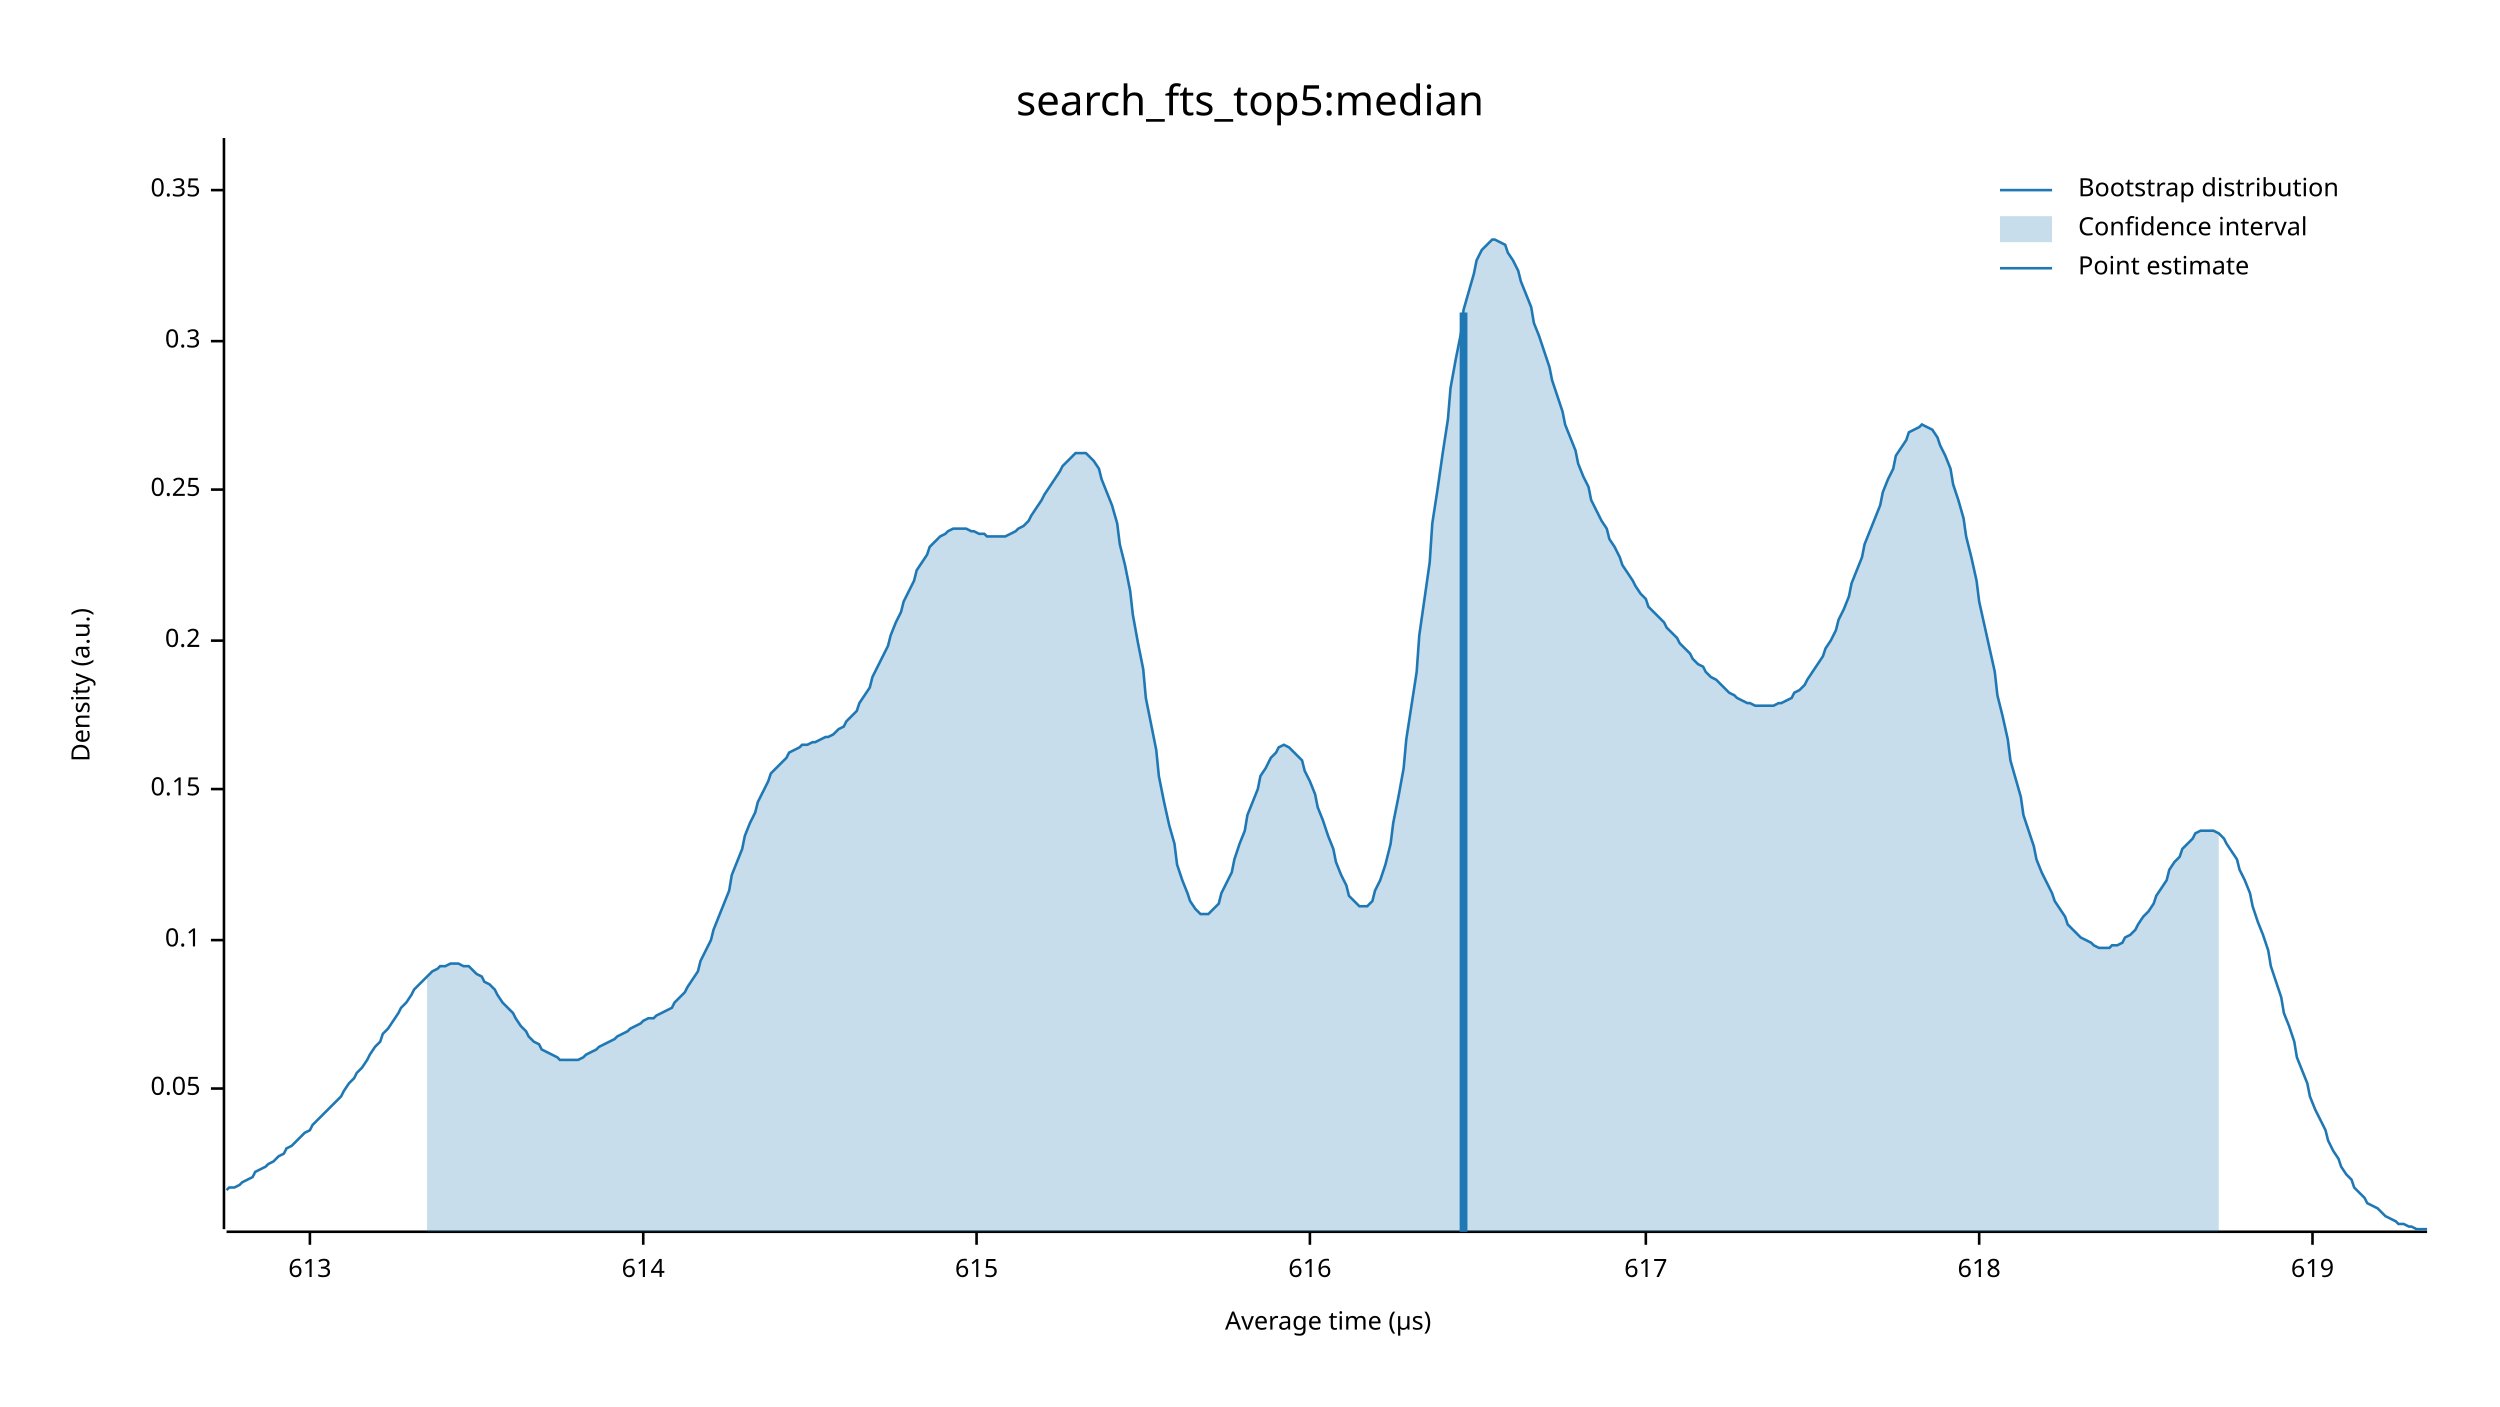
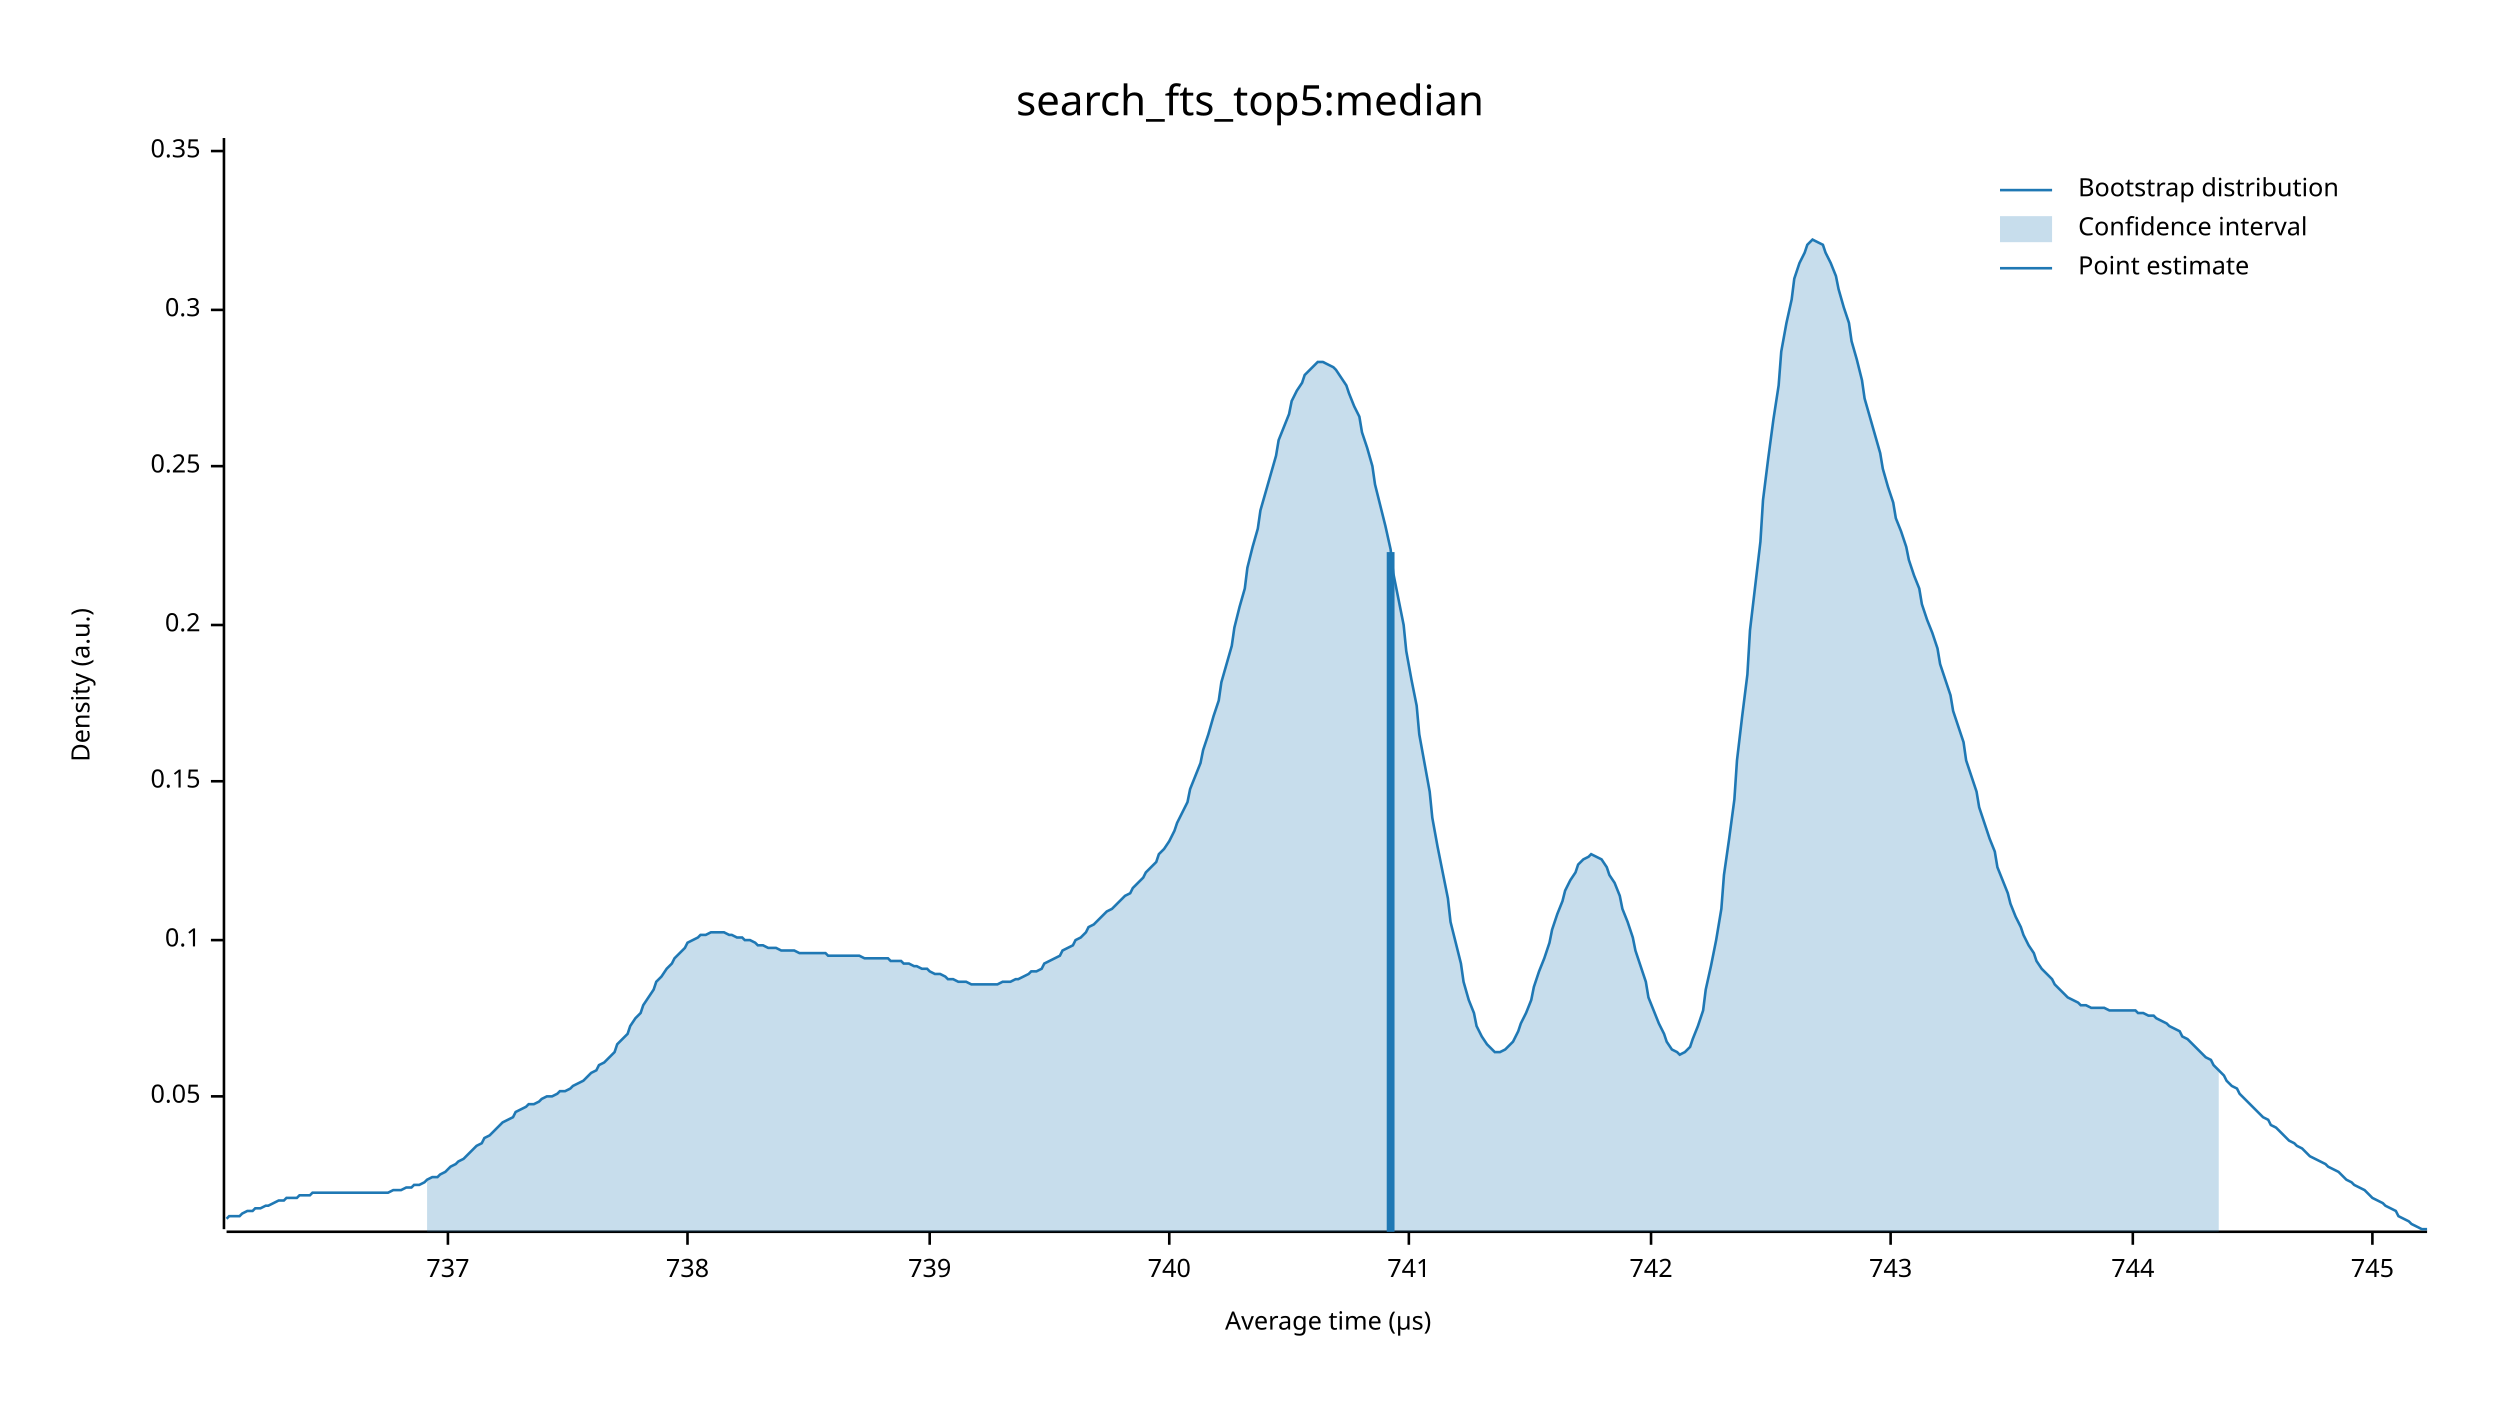
<svg xmlns="http://www.w3.org/2000/svg" width="960" height="540" viewBox="0 0 960 540">
  <text x="480" y="32" dy="0.76em" text-anchor="middle" font-family="sans-serif" font-size="16.129" opacity="1" fill="#000000">
search_fts_top5:median
</text>
  <text x="27" y="263" dy="0.76em" text-anchor="middle" font-family="sans-serif" font-size="9.677" opacity="1" fill="#000000" transform="rotate(270, 27, 263)">
Density (a.u.)
</text>
  <text x="510" y="513" dy="-0.5ex" text-anchor="middle" font-family="sans-serif" font-size="9.677" opacity="1" fill="#000000">
Average time (µs)
</text>
  <polyline fill="none" opacity="1" stroke="#000000" stroke-width="1" points="86,53 86,472 " />
-   <text x="77" y="418" dy="0.5ex" text-anchor="end" font-family="sans-serif" font-size="9.677" opacity="1" fill="#000000">
+   <text x="77" y="421" dy="0.5ex" text-anchor="end" font-family="sans-serif" font-size="9.677" opacity="1" fill="#000000">
0.05
</text>
-   <polyline fill="none" opacity="1" stroke="#000000" stroke-width="1" points="81,418 86,418 " />
+   <polyline fill="none" opacity="1" stroke="#000000" stroke-width="1" points="81,421 86,421 " />
  <text x="77" y="361" dy="0.5ex" text-anchor="end" font-family="sans-serif" font-size="9.677" opacity="1" fill="#000000">
0.1
</text>
  <polyline fill="none" opacity="1" stroke="#000000" stroke-width="1" points="81,361 86,361 " />
-   <text x="77" y="303" dy="0.5ex" text-anchor="end" font-family="sans-serif" font-size="9.677" opacity="1" fill="#000000">
+   <text x="77" y="300" dy="0.5ex" text-anchor="end" font-family="sans-serif" font-size="9.677" opacity="1" fill="#000000">
0.15
</text>
-   <polyline fill="none" opacity="1" stroke="#000000" stroke-width="1" points="81,303 86,303 " />
-   <text x="77" y="246" dy="0.5ex" text-anchor="end" font-family="sans-serif" font-size="9.677" opacity="1" fill="#000000">
+   <polyline fill="none" opacity="1" stroke="#000000" stroke-width="1" points="81,300 86,300 " />
+   <text x="77" y="240" dy="0.5ex" text-anchor="end" font-family="sans-serif" font-size="9.677" opacity="1" fill="#000000">
0.2
</text>
-   <polyline fill="none" opacity="1" stroke="#000000" stroke-width="1" points="81,246 86,246 " />
-   <text x="77" y="188" dy="0.5ex" text-anchor="end" font-family="sans-serif" font-size="9.677" opacity="1" fill="#000000">
+   <polyline fill="none" opacity="1" stroke="#000000" stroke-width="1" points="81,240 86,240 " />
+   <text x="77" y="179" dy="0.5ex" text-anchor="end" font-family="sans-serif" font-size="9.677" opacity="1" fill="#000000">
0.25
</text>
-   <polyline fill="none" opacity="1" stroke="#000000" stroke-width="1" points="81,188 86,188 " />
-   <text x="77" y="131" dy="0.5ex" text-anchor="end" font-family="sans-serif" font-size="9.677" opacity="1" fill="#000000">
+   <polyline fill="none" opacity="1" stroke="#000000" stroke-width="1" points="81,179 86,179 " />
+   <text x="77" y="119" dy="0.5ex" text-anchor="end" font-family="sans-serif" font-size="9.677" opacity="1" fill="#000000">
0.3
</text>
-   <polyline fill="none" opacity="1" stroke="#000000" stroke-width="1" points="81,131 86,131 " />
-   <text x="77" y="73" dy="0.5ex" text-anchor="end" font-family="sans-serif" font-size="9.677" opacity="1" fill="#000000">
+   <polyline fill="none" opacity="1" stroke="#000000" stroke-width="1" points="81,119 86,119 " />
+   <text x="77" y="58" dy="0.5ex" text-anchor="end" font-family="sans-serif" font-size="9.677" opacity="1" fill="#000000">
0.35
</text>
-   <polyline fill="none" opacity="1" stroke="#000000" stroke-width="1" points="81,73 86,73 " />
+   <polyline fill="none" opacity="1" stroke="#000000" stroke-width="1" points="81,58 86,58 " />
  <polyline fill="none" opacity="1" stroke="#000000" stroke-width="1" points="87,473 932,473 " />
-   <text x="119" y="483" dy="0.76em" text-anchor="middle" font-family="sans-serif" font-size="9.677" opacity="1" fill="#000000">
- 613
+   <text x="172" y="483" dy="0.76em" text-anchor="middle" font-family="sans-serif" font-size="9.677" opacity="1" fill="#000000">
+ 737
</text>
-   <polyline fill="none" opacity="1" stroke="#000000" stroke-width="1" points="119,473 119,478 " />
-   <text x="247" y="483" dy="0.76em" text-anchor="middle" font-family="sans-serif" font-size="9.677" opacity="1" fill="#000000">
- 614
+   <polyline fill="none" opacity="1" stroke="#000000" stroke-width="1" points="172,473 172,478 " />
+   <text x="264" y="483" dy="0.76em" text-anchor="middle" font-family="sans-serif" font-size="9.677" opacity="1" fill="#000000">
+ 738
</text>
-   <polyline fill="none" opacity="1" stroke="#000000" stroke-width="1" points="247,473 247,478 " />
-   <text x="375" y="483" dy="0.76em" text-anchor="middle" font-family="sans-serif" font-size="9.677" opacity="1" fill="#000000">
- 615
+   <polyline fill="none" opacity="1" stroke="#000000" stroke-width="1" points="264,473 264,478 " />
+   <text x="357" y="483" dy="0.76em" text-anchor="middle" font-family="sans-serif" font-size="9.677" opacity="1" fill="#000000">
+ 739
</text>
-   <polyline fill="none" opacity="1" stroke="#000000" stroke-width="1" points="375,473 375,478 " />
-   <text x="503" y="483" dy="0.76em" text-anchor="middle" font-family="sans-serif" font-size="9.677" opacity="1" fill="#000000">
- 616
+   <polyline fill="none" opacity="1" stroke="#000000" stroke-width="1" points="357,473 357,478 " />
+   <text x="449" y="483" dy="0.76em" text-anchor="middle" font-family="sans-serif" font-size="9.677" opacity="1" fill="#000000">
+ 740
</text>
-   <polyline fill="none" opacity="1" stroke="#000000" stroke-width="1" points="503,473 503,478 " />
-   <text x="632" y="483" dy="0.76em" text-anchor="middle" font-family="sans-serif" font-size="9.677" opacity="1" fill="#000000">
- 617
+   <polyline fill="none" opacity="1" stroke="#000000" stroke-width="1" points="449,473 449,478 " />
+   <text x="541" y="483" dy="0.76em" text-anchor="middle" font-family="sans-serif" font-size="9.677" opacity="1" fill="#000000">
+ 741
</text>
-   <polyline fill="none" opacity="1" stroke="#000000" stroke-width="1" points="632,473 632,478 " />
-   <text x="760" y="483" dy="0.76em" text-anchor="middle" font-family="sans-serif" font-size="9.677" opacity="1" fill="#000000">
- 618
+   <polyline fill="none" opacity="1" stroke="#000000" stroke-width="1" points="541,473 541,478 " />
+   <text x="634" y="483" dy="0.76em" text-anchor="middle" font-family="sans-serif" font-size="9.677" opacity="1" fill="#000000">
+ 742
</text>
-   <polyline fill="none" opacity="1" stroke="#000000" stroke-width="1" points="760,473 760,478 " />
-   <text x="888" y="483" dy="0.76em" text-anchor="middle" font-family="sans-serif" font-size="9.677" opacity="1" fill="#000000">
- 619
+   <polyline fill="none" opacity="1" stroke="#000000" stroke-width="1" points="634,473 634,478 " />
+   <text x="726" y="483" dy="0.76em" text-anchor="middle" font-family="sans-serif" font-size="9.677" opacity="1" fill="#000000">
+ 743
</text>
-   <polyline fill="none" opacity="1" stroke="#000000" stroke-width="1" points="888,473 888,478 " />
-   <polyline fill="none" opacity="1" stroke="#1F78B4" stroke-width="1" points="87,457 88,456 90,456 92,455 93,454 95,453 97,452 98,450 100,449 102,448 103,447 105,446 107,444 109,443 110,441 112,440 114,438 115,437 117,435 119,434 120,432 122,430 124,428 125,427 127,425 129,423 131,421 132,419 134,416 136,414 137,412 139,410 141,407 142,405 144,402 146,400 147,397 149,395 151,392 153,389 154,387 156,385 158,382 159,380 161,378 163,376 164,375 166,373 168,372 169,371 171,371 173,370 175,370 176,370 178,371 180,371 181,372 183,374 185,375 186,377 188,378 190,380 191,382 193,385 195,387 197,389 198,391 200,394 202,396 203,398 205,400 207,401 208,403 210,404 212,405 214,406 215,407 217,407 219,407 220,407 222,407 224,406 225,405 227,404 229,403 230,402 232,401 234,400 236,399 237,398 239,397 241,396 242,395 244,394 246,393 247,392 249,391 251,391 252,390 254,389 256,388 258,387 259,385 261,383 263,381 264,379 266,376 268,373 269,369 271,365 273,361 274,357 276,352 278,347 280,342 281,336 283,331 285,326 286,321 288,316 290,312 291,308 293,304 295,300 296,297 298,295 300,293 302,291 303,289 305,288 307,287 308,286 310,286 312,285 313,285 315,284 317,283 318,283 320,282 322,280 324,279 325,277 327,275 329,273 330,270 332,267 334,264 335,260 337,256 339,252 341,248 342,244 344,239 346,235 347,231 349,227 351,223 352,219 354,216 356,213 357,210 359,208 361,206 363,205 364,204 366,203 368,203 369,203 371,203 373,204 374,204 376,205 378,205 379,206 381,206 383,206 385,206 386,206 388,205 390,204 391,203 393,202 395,200 396,198 398,195 400,192 401,190 403,187 405,184 407,181 408,179 410,177 412,175 413,174 415,174 417,174 418,175 420,177 422,180 423,184 425,189 427,194 429,201 430,209 432,217 434,227 435,236 437,247 439,257 440,268 442,278 444,288 445,298 447,308 449,317 451,324 452,332 454,338 456,343 457,346 459,349 461,351 462,351 464,351 466,349 468,347 469,343 471,339 473,335 474,330 476,324 478,319 479,313 481,308 483,303 484,298 486,295 488,291 490,289 491,287 493,286 495,287 496,288 498,290 500,292 501,296 503,300 505,305 506,310 508,315 510,321 512,326 513,331 515,336 517,340 518,344 520,346 522,348 523,348 525,348 527,346 528,342 530,338 532,332 534,324 535,316 537,306 539,295 540,284 542,271 544,258 545,244 547,230 549,216 550,201 552,188 554,174 556,161 557,149 559,138 561,128 562,119 564,112 566,105 567,100 569,96 571,94 573,92 574,92 576,93 578,94 579,97 581,100 583,104 584,108 586,113 588,118 589,124 591,129 593,135 595,141 596,146 598,152 600,158 601,163 603,168 605,173 606,178 608,183 610,187 611,192 613,196 615,200 617,203 618,207 620,210 622,214 623,217 625,220 627,223 628,225 630,228 632,230 633,233 635,235 637,237 639,239 640,241 642,243 644,245 645,247 647,249 649,251 650,253 652,255 654,256 655,258 657,260 659,261 661,263 662,264 664,266 666,267 667,268 669,269 671,270 672,270 674,271 676,271 677,271 679,271 681,271 683,270 684,270 686,269 688,268 689,266 691,265 693,263 694,261 696,258 698,255 700,252 701,249 703,246 705,242 706,238 708,234 710,229 711,224 713,219 715,214 716,209 718,204 720,199 722,194 723,189 725,184 727,180 728,175 730,172 732,169 733,166 735,165 737,164 738,163 740,164 742,165 744,168 745,171 747,175 749,180 750,186 752,192 754,199 755,206 757,214 759,223 760,231 762,240 764,249 766,258 767,267 769,275 771,284 772,292 774,299 776,306 777,313 779,319 781,325 782,330 784,335 786,339 788,343 789,346 791,349 793,352 794,355 796,357 798,359 799,360 801,361 803,362 804,363 806,364 808,364 810,364 811,363 813,363 815,362 816,360 818,359 820,357 821,355 823,352 825,350 827,347 828,344 830,341 832,338 833,334 835,331 837,329 838,326 840,324 842,322 843,320 845,319 847,319 849,319 850,319 852,320 854,322 855,324 857,327 859,330 860,334 862,338 864,343 865,348 867,354 869,359 871,365 872,371 874,377 876,383 877,389 879,394 881,400 882,406 884,411 886,416 887,421 889,426 891,430 893,434 894,438 896,442 898,445 899,448 901,451 903,453 904,456 906,458 908,460 909,462 911,463 913,464 915,466 916,467 918,468 920,469 921,470 923,470 925,471 926,471 928,472 930,472 932,472 " />
-   <polygon opacity="0.25" fill="#1F78B4" points="164,375 166,373 168,372 169,371 171,371 173,370 175,370 176,370 178,371 180,371 181,372 183,374 185,375 186,377 188,378 190,380 191,382 193,385 195,387 197,389 198,391 200,394 202,396 203,398 205,400 207,401 208,403 210,404 212,405 214,406 215,407 217,407 219,407 220,407 222,407 224,406 225,405 227,404 229,403 230,402 232,401 234,400 236,399 237,398 239,397 241,396 242,395 244,394 246,393 247,392 249,391 251,391 252,390 254,389 256,388 258,387 259,385 261,383 263,381 264,379 266,376 268,373 269,369 271,365 273,361 274,357 276,352 278,347 280,342 281,336 283,331 285,326 286,321 288,316 290,312 291,308 293,304 295,300 296,297 298,295 300,293 302,291 303,289 305,288 307,287 308,286 310,286 312,285 313,285 315,284 317,283 318,283 320,282 322,280 324,279 325,277 327,275 329,273 330,270 332,267 334,264 335,260 337,256 339,252 341,248 342,244 344,239 346,235 347,231 349,227 351,223 352,219 354,216 356,213 357,210 359,208 361,206 363,205 364,204 366,203 368,203 369,203 371,203 373,204 374,204 376,205 378,205 379,206 381,206 383,206 385,206 386,206 388,205 390,204 391,203 393,202 395,200 396,198 398,195 400,192 401,190 403,187 405,184 407,181 408,179 410,177 412,175 413,174 415,174 417,174 418,175 420,177 422,180 423,184 425,189 427,194 429,201 430,209 432,217 434,227 435,236 437,247 439,257 440,268 442,278 444,288 445,298 447,308 449,317 451,324 452,332 454,338 456,343 457,346 459,349 461,351 462,351 464,351 466,349 468,347 469,343 471,339 473,335 474,330 476,324 478,319 479,313 481,308 483,303 484,298 486,295 488,291 490,289 491,287 493,286 495,287 496,288 498,290 500,292 501,296 503,300 505,305 506,310 508,315 510,321 512,326 513,331 515,336 517,340 518,344 520,346 522,348 523,348 525,348 527,346 528,342 530,338 532,332 534,324 535,316 537,306 539,295 540,284 542,271 544,258 545,244 547,230 549,216 550,201 552,188 554,174 556,161 557,149 559,138 561,128 562,119 564,112 566,105 567,100 569,96 571,94 573,92 574,92 576,93 578,94 579,97 581,100 583,104 584,108 586,113 588,118 589,124 591,129 593,135 595,141 596,146 598,152 600,158 601,163 603,168 605,173 606,178 608,183 610,187 611,192 613,196 615,200 617,203 618,207 620,210 622,214 623,217 625,220 627,223 628,225 630,228 632,230 633,233 635,235 637,237 639,239 640,241 642,243 644,245 645,247 647,249 649,251 650,253 652,255 654,256 655,258 657,260 659,261 661,263 662,264 664,266 666,267 667,268 669,269 671,270 672,270 674,271 676,271 677,271 679,271 681,271 683,270 684,270 686,269 688,268 689,266 691,265 693,263 694,261 696,258 698,255 700,252 701,249 703,246 705,242 706,238 708,234 710,229 711,224 713,219 715,214 716,209 718,204 720,199 722,194 723,189 725,184 727,180 728,175 730,172 732,169 733,166 735,165 737,164 738,163 740,164 742,165 744,168 745,171 747,175 749,180 750,186 752,192 754,199 755,206 757,214 759,223 760,231 762,240 764,249 766,258 767,267 769,275 771,284 772,292 774,299 776,306 777,313 779,319 781,325 782,330 784,335 786,339 788,343 789,346 791,349 793,352 794,355 796,357 798,359 799,360 801,361 803,362 804,363 806,364 808,364 810,364 811,363 813,363 815,362 816,360 818,359 820,357 821,355 823,352 825,350 827,347 828,344 830,341 832,338 833,334 835,331 837,329 838,326 840,324 842,322 843,320 845,319 847,319 849,319 850,319 852,320 852,473 164,473 " />
-   <polyline fill="none" opacity="1" stroke="#1F78B4" stroke-width="3" points="562,473 562,120 " />
+   <polyline fill="none" opacity="1" stroke="#000000" stroke-width="1" points="726,473 726,478 " />
+   <text x="819" y="483" dy="0.76em" text-anchor="middle" font-family="sans-serif" font-size="9.677" opacity="1" fill="#000000">
+ 744
+ </text>
+   <polyline fill="none" opacity="1" stroke="#000000" stroke-width="1" points="819,473 819,478 " />
+   <text x="911" y="483" dy="0.76em" text-anchor="middle" font-family="sans-serif" font-size="9.677" opacity="1" fill="#000000">
+ 745
+ </text>
+   <polyline fill="none" opacity="1" stroke="#000000" stroke-width="1" points="911,473 911,478 " />
+   <polyline fill="none" opacity="1" stroke="#1F78B4" stroke-width="1" points="87,468 88,467 90,467 92,467 93,466 95,465 97,465 98,464 100,464 102,463 103,463 105,462 107,461 109,461 110,460 112,460 114,460 115,459 117,459 119,459 120,458 122,458 124,458 125,458 127,458 129,458 131,458 132,458 134,458 136,458 137,458 139,458 141,458 142,458 144,458 146,458 147,458 149,458 151,457 153,457 154,457 156,456 158,456 159,455 161,455 163,454 164,453 166,452 168,452 169,451 171,450 173,448 175,447 176,446 178,445 180,443 181,442 183,440 185,439 186,437 188,436 190,434 191,433 193,431 195,430 197,429 198,427 200,426 202,425 203,424 205,424 207,423 208,422 210,421 212,421 214,420 215,419 217,419 219,418 220,417 222,416 224,415 225,414 227,412 229,411 230,409 232,408 234,406 236,404 237,401 239,399 241,397 242,394 244,391 246,389 247,386 249,383 251,380 252,377 254,375 256,372 258,370 259,368 261,366 263,364 264,362 266,361 268,360 269,359 271,359 273,358 274,358 276,358 278,358 280,359 281,359 283,360 285,360 286,361 288,361 290,362 291,363 293,363 295,364 296,364 298,364 300,365 302,365 303,365 305,365 307,366 308,366 310,366 312,366 313,366 315,366 317,366 318,367 320,367 322,367 324,367 325,367 327,367 329,367 330,367 332,368 334,368 335,368 337,368 339,368 341,368 342,369 344,369 346,369 347,370 349,370 351,371 352,371 354,372 356,372 357,373 359,374 361,374 363,375 364,376 366,376 368,377 369,377 371,377 373,378 374,378 376,378 378,378 379,378 381,378 383,378 385,377 386,377 388,377 390,376 391,376 393,375 395,374 396,373 398,373 400,372 401,370 403,369 405,368 407,367 408,365 410,364 412,363 413,361 415,360 417,358 418,356 420,355 422,353 423,352 425,350 427,349 429,347 430,346 432,344 434,343 435,341 437,339 439,337 440,335 442,333 444,331 445,328 447,326 449,323 451,319 452,316 454,312 456,308 457,303 459,298 461,293 462,288 464,282 466,275 468,269 469,262 471,255 473,248 474,241 476,233 478,226 479,218 481,210 483,203 484,196 486,189 488,182 490,175 491,169 493,164 495,159 496,154 498,150 500,147 501,144 503,142 505,140 506,139 508,139 510,140 512,141 513,142 515,145 517,148 518,151 520,156 522,160 523,166 525,172 527,179 528,186 530,194 532,202 534,211 535,220 537,230 539,240 540,250 542,261 544,271 545,282 547,293 549,304 550,314 552,325 554,335 556,345 557,354 559,362 561,370 562,377 564,384 566,389 567,394 569,398 571,401 573,403 574,404 576,404 578,403 579,402 581,400 583,396 584,393 586,389 588,384 589,379 591,373 593,368 595,362 596,357 598,351 600,346 601,342 603,338 605,335 606,332 608,330 610,329 611,328 613,329 615,330 617,333 618,336 620,339 622,344 623,349 625,354 627,360 628,365 630,371 632,377 633,383 635,388 637,393 639,397 640,400 642,403 644,404 645,405 647,404 649,402 650,399 652,394 654,388 655,380 657,371 659,361 661,349 662,336 664,322 666,307 667,292 669,275 671,259 672,242 674,225 676,208 677,192 679,176 681,161 683,148 684,135 686,124 688,115 689,107 691,101 693,97 694,94 696,92 698,93 700,94 701,97 703,101 705,106 706,111 708,118 710,124 711,131 713,138 715,146 716,153 718,160 720,167 722,174 723,180 725,187 727,193 728,199 730,204 732,210 733,215 735,221 737,226 738,232 740,238 742,243 744,249 745,255 747,261 749,267 750,273 752,279 754,285 755,292 757,298 759,304 760,310 762,316 764,322 766,327 767,333 769,338 771,343 772,347 774,352 776,356 777,359 779,363 781,366 782,369 784,372 786,374 788,376 789,378 791,380 793,382 794,383 796,384 798,385 799,386 801,386 803,387 804,387 806,387 808,387 810,388 811,388 813,388 815,388 816,388 818,388 820,388 821,389 823,389 825,390 827,390 828,391 830,392 832,393 833,394 835,395 837,396 838,398 840,399 842,401 843,402 845,404 847,406 849,407 850,409 852,411 854,413 855,415 857,417 859,418 860,420 862,422 864,424 865,425 867,427 869,429 871,430 872,432 874,433 876,435 877,436 879,438 881,439 882,440 884,441 886,443 887,444 889,445 891,446 893,447 894,448 896,449 898,450 899,451 901,453 903,454 904,455 906,456 908,457 909,458 911,460 913,461 915,462 916,463 918,464 920,465 921,467 923,468 925,469 926,470 928,471 930,472 932,472 " />
+   <polygon opacity="0.25" fill="#1F78B4" points="164,453 166,452 168,452 169,451 171,450 173,448 175,447 176,446 178,445 180,443 181,442 183,440 185,439 186,437 188,436 190,434 191,433 193,431 195,430 197,429 198,427 200,426 202,425 203,424 205,424 207,423 208,422 210,421 212,421 214,420 215,419 217,419 219,418 220,417 222,416 224,415 225,414 227,412 229,411 230,409 232,408 234,406 236,404 237,401 239,399 241,397 242,394 244,391 246,389 247,386 249,383 251,380 252,377 254,375 256,372 258,370 259,368 261,366 263,364 264,362 266,361 268,360 269,359 271,359 273,358 274,358 276,358 278,358 280,359 281,359 283,360 285,360 286,361 288,361 290,362 291,363 293,363 295,364 296,364 298,364 300,365 302,365 303,365 305,365 307,366 308,366 310,366 312,366 313,366 315,366 317,366 318,367 320,367 322,367 324,367 325,367 327,367 329,367 330,367 332,368 334,368 335,368 337,368 339,368 341,368 342,369 344,369 346,369 347,370 349,370 351,371 352,371 354,372 356,372 357,373 359,374 361,374 363,375 364,376 366,376 368,377 369,377 371,377 373,378 374,378 376,378 378,378 379,378 381,378 383,378 385,377 386,377 388,377 390,376 391,376 393,375 395,374 396,373 398,373 400,372 401,370 403,369 405,368 407,367 408,365 410,364 412,363 413,361 415,360 417,358 418,356 420,355 422,353 423,352 425,350 427,349 429,347 430,346 432,344 434,343 435,341 437,339 439,337 440,335 442,333 444,331 445,328 447,326 449,323 451,319 452,316 454,312 456,308 457,303 459,298 461,293 462,288 464,282 466,275 468,269 469,262 471,255 473,248 474,241 476,233 478,226 479,218 481,210 483,203 484,196 486,189 488,182 490,175 491,169 493,164 495,159 496,154 498,150 500,147 501,144 503,142 505,140 506,139 508,139 510,140 512,141 513,142 515,145 517,148 518,151 520,156 522,160 523,166 525,172 527,179 528,186 530,194 532,202 534,211 535,220 537,230 539,240 540,250 542,261 544,271 545,282 547,293 549,304 550,314 552,325 554,335 556,345 557,354 559,362 561,370 562,377 564,384 566,389 567,394 569,398 571,401 573,403 574,404 576,404 578,403 579,402 581,400 583,396 584,393 586,389 588,384 589,379 591,373 593,368 595,362 596,357 598,351 600,346 601,342 603,338 605,335 606,332 608,330 610,329 611,328 613,329 615,330 617,333 618,336 620,339 622,344 623,349 625,354 627,360 628,365 630,371 632,377 633,383 635,388 637,393 639,397 640,400 642,403 644,404 645,405 647,404 649,402 650,399 652,394 654,388 655,380 657,371 659,361 661,349 662,336 664,322 666,307 667,292 669,275 671,259 672,242 674,225 676,208 677,192 679,176 681,161 683,148 684,135 686,124 688,115 689,107 691,101 693,97 694,94 696,92 698,93 700,94 701,97 703,101 705,106 706,111 708,118 710,124 711,131 713,138 715,146 716,153 718,160 720,167 722,174 723,180 725,187 727,193 728,199 730,204 732,210 733,215 735,221 737,226 738,232 740,238 742,243 744,249 745,255 747,261 749,267 750,273 752,279 754,285 755,292 757,298 759,304 760,310 762,316 764,322 766,327 767,333 769,338 771,343 772,347 774,352 776,356 777,359 779,363 781,366 782,369 784,372 786,374 788,376 789,378 791,380 793,382 794,383 796,384 798,385 799,386 801,386 803,387 804,387 806,387 808,387 810,388 811,388 813,388 815,388 816,388 818,388 820,388 821,389 823,389 825,390 827,390 828,391 830,392 832,393 833,394 835,395 837,396 838,398 840,399 842,401 843,402 845,404 847,406 849,407 850,409 852,411 852,473 164,473 " />
+   <polyline fill="none" opacity="1" stroke="#1F78B4" stroke-width="3" points="534,473 534,212 " />
  <text x="798" y="68" dy="0.76em" text-anchor="start" font-family="sans-serif" font-size="9.677" opacity="1" fill="#000000">
Bootstrap distribution
</text>
  <text x="798" y="83" dy="0.76em" text-anchor="start" font-family="sans-serif" font-size="9.677" opacity="1" fill="#000000">
Confidence interval
</text>
  <text x="798" y="98" dy="0.76em" text-anchor="start" font-family="sans-serif" font-size="9.677" opacity="1" fill="#000000">
Point estimate
</text>
  <polyline fill="none" opacity="1" stroke="#1F78B4" stroke-width="1" points="768,73 788,73 " />
  <rect x="768" y="83" width="20" height="10" opacity="0.25" fill="#1F78B4" stroke="none" />
  <polyline fill="none" opacity="1" stroke="#1F78B4" stroke-width="1" points="768,103 788,103 " />
</svg>
